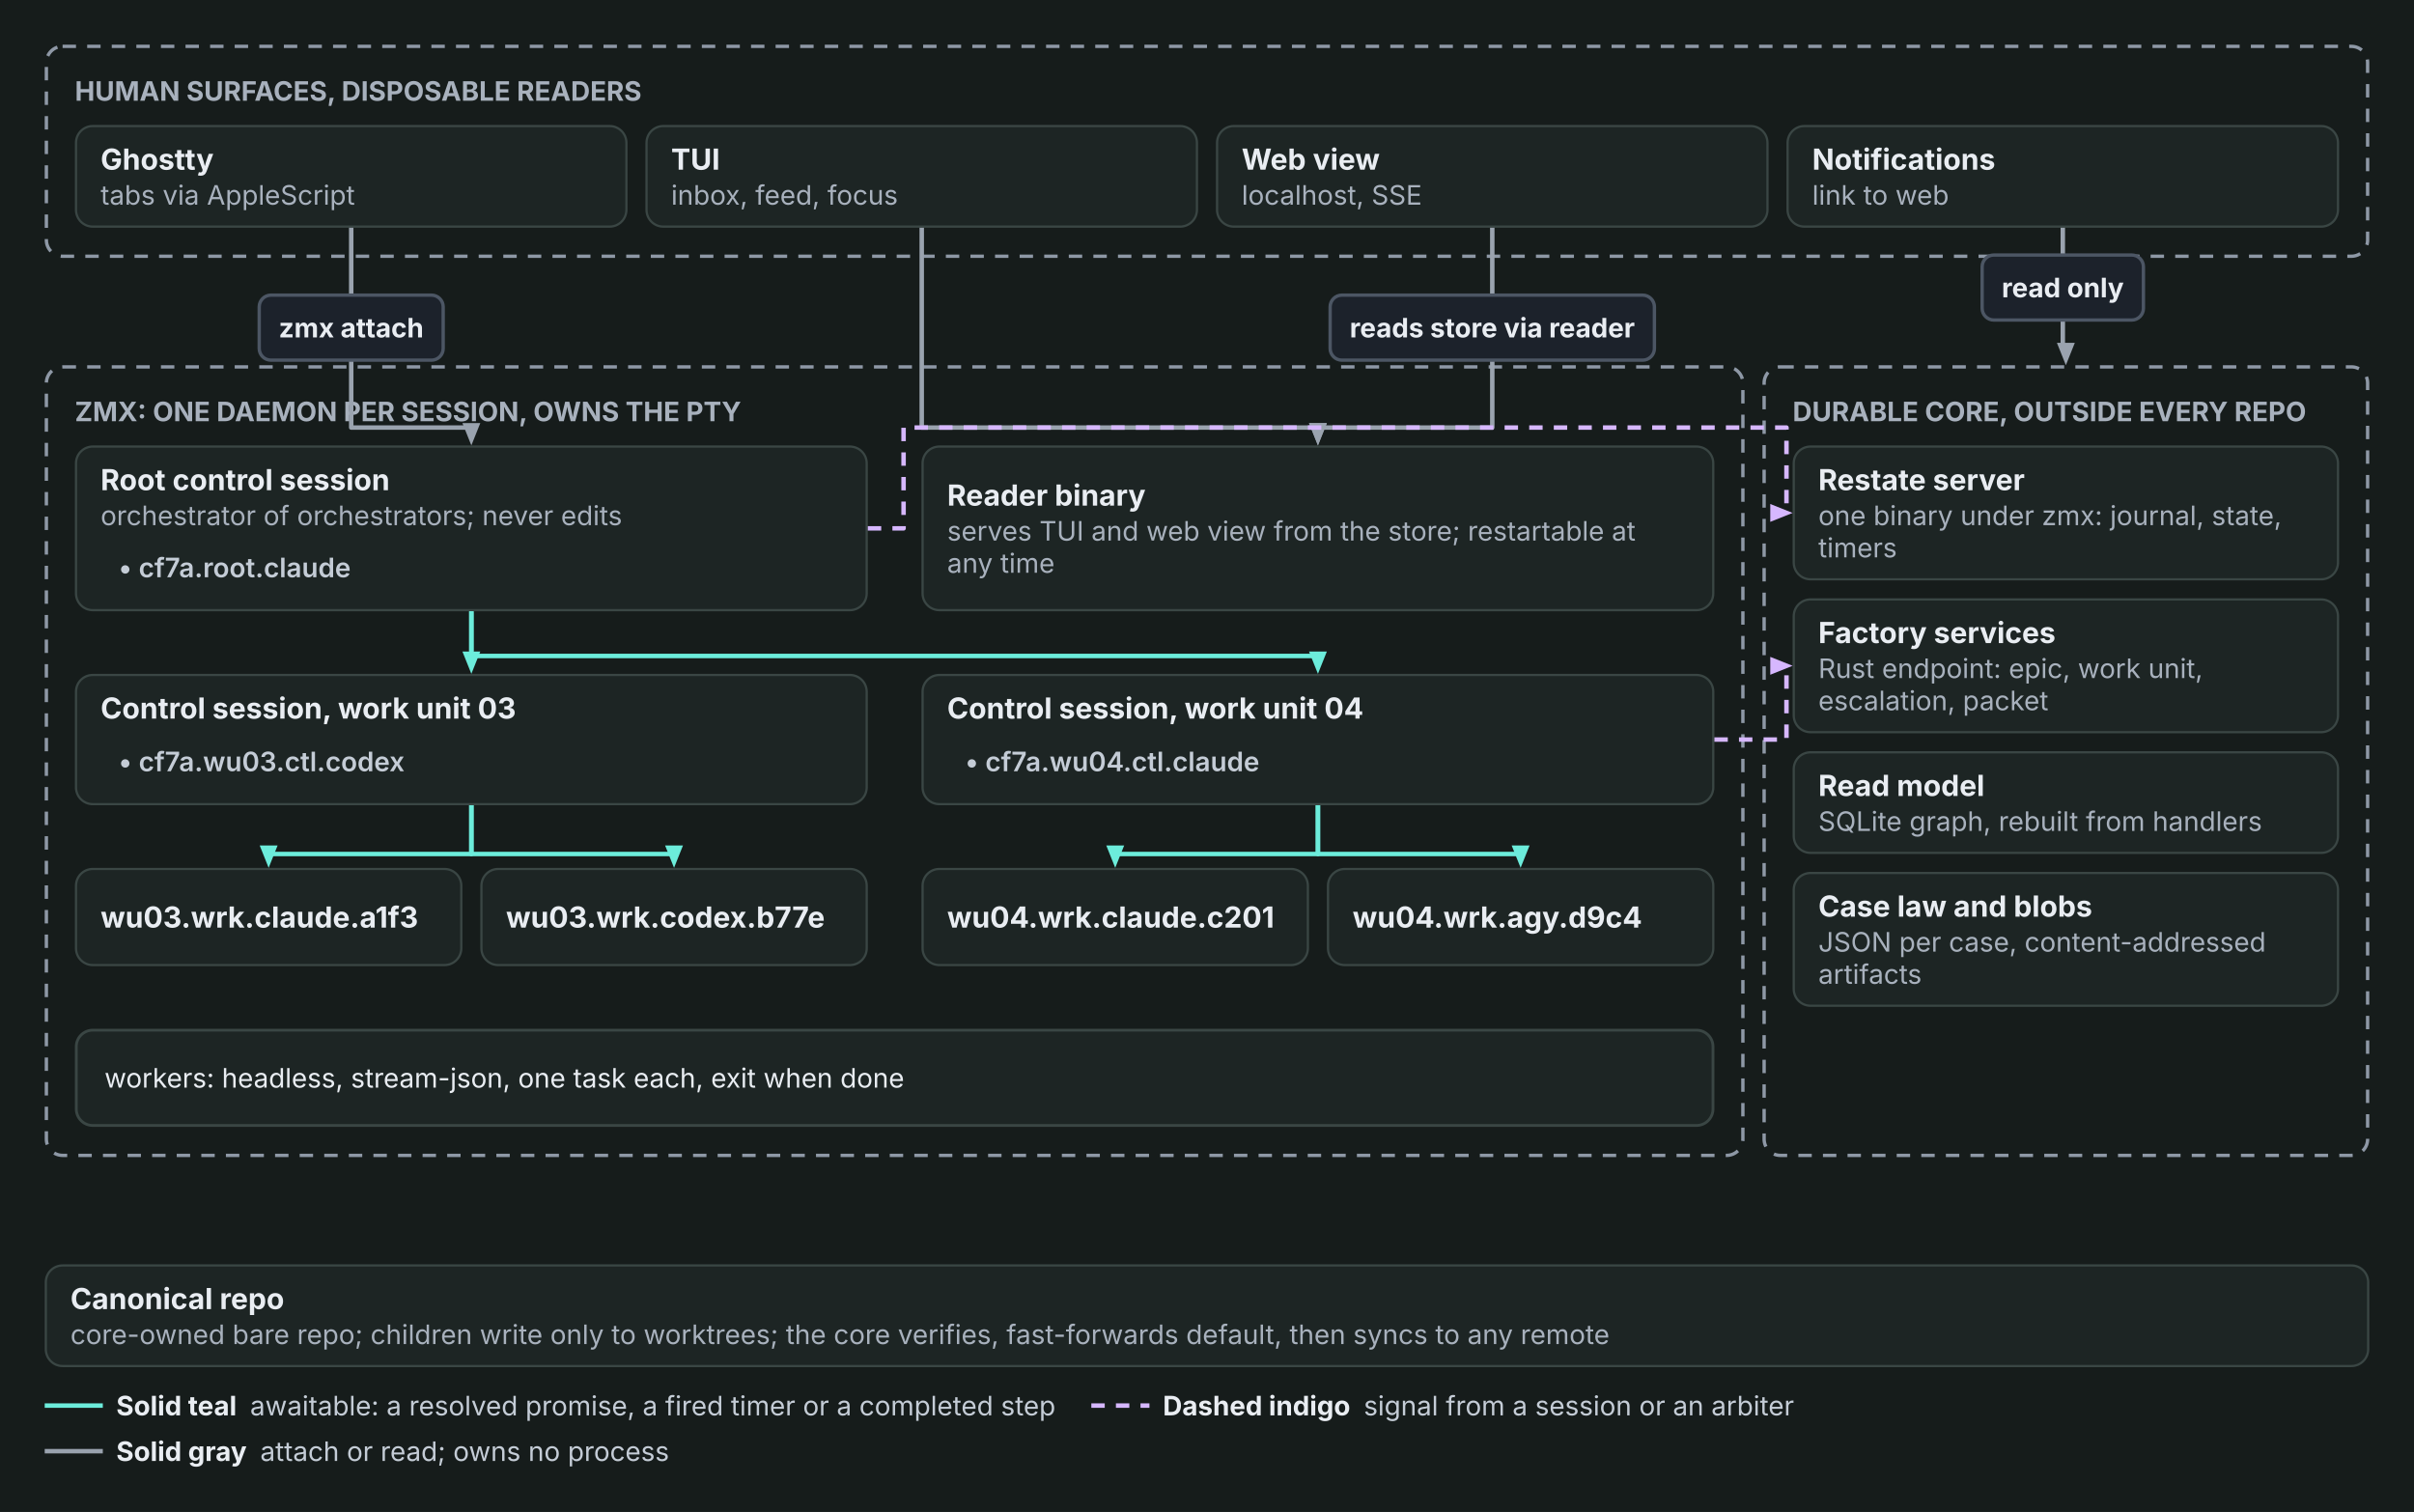
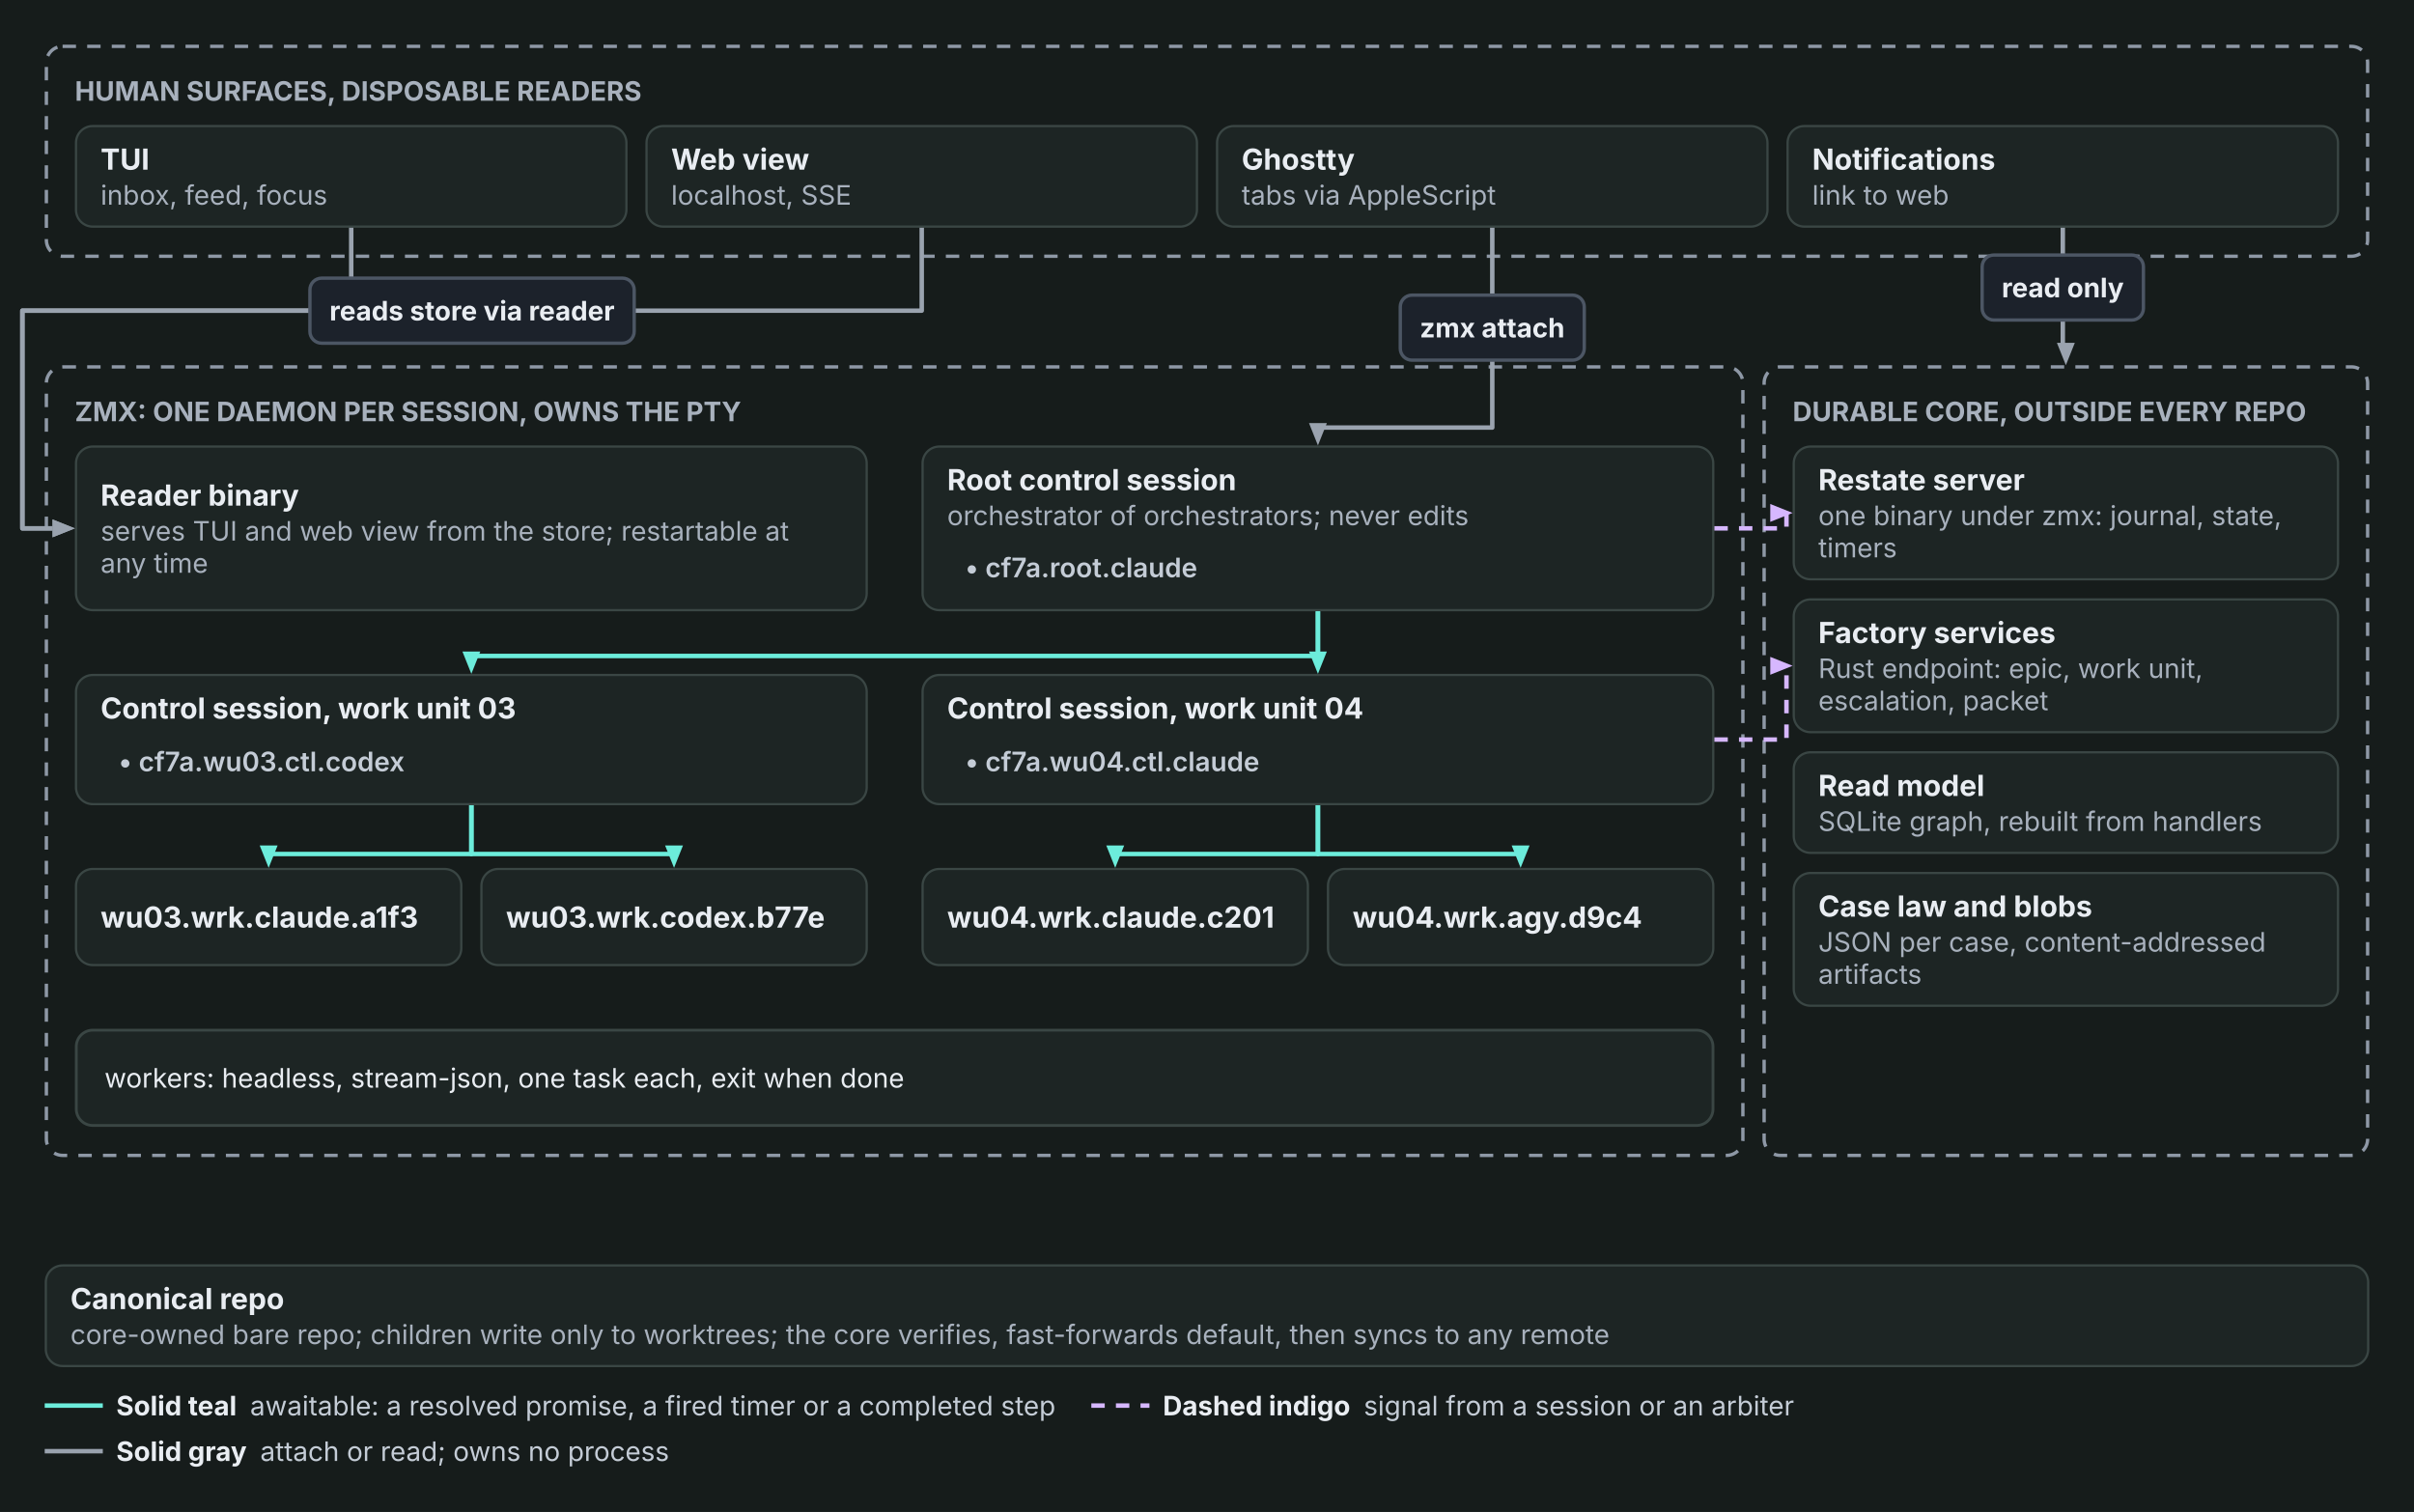
<svg xmlns="http://www.w3.org/2000/svg" class="fig-dark" role="img" aria-label="Topology: Human surfaces attach to zmx sessions; root, control and worker sessions run under zmx; the durable core lives outside every repo." width="1080" height="676.5" viewBox="0 0 1080 676.5">
  <rect x="0" y="0" width="1080" height="676.5" fill="#161C1B" />
  <defs>
    <marker id="topology-dark-arrow-clear-dark-gray" viewBox="0 0 10 8" refX="10" refY="4" markerWidth="10" markerHeight="8" markerUnits="userSpaceOnUse" orient="auto">
      <path d="M 0 0 L 10 4 L 0 8 Z" fill="#9AA3AF" />
    </marker>
    <marker id="topology-dark-arrow-clear-dark-solid-3" viewBox="0 0 10 8" refX="10" refY="4" markerWidth="10" markerHeight="8" markerUnits="userSpaceOnUse" orient="auto">
      <path d="M 0 0 L 10 4 L 0 8 Z" fill="#6CECDB" />
    </marker>
    <marker id="topology-dark-arrow-clear-dark-dash-5" viewBox="0 0 10 8" refX="10" refY="4" markerWidth="10" markerHeight="8" markerUnits="userSpaceOnUse" orient="auto">
      <path d="M 0 0 L 10 4 L 0 8 Z" fill="#D6B7FF" />
    </marker>
  </defs>
  <g data-id="" data-tag="Page">
    <g data-id="/body" data-tag="Body">
      <g data-id="/body/0" data-tag="Col">
        <g data-id="/body/0/children/0" data-tag="Zone" data-kind="zone">
          <rect x="20.75" y="20.75" width="1038.5" height="93.9" rx="7.25" fill="none" stroke="#8E98A6" stroke-width="1.5" stroke-dasharray="6 5" />
-           <text x="33.5" y="45.07" xml:space="preserve" font-family="Inter" font-size="12" font-weight="700" fill="#A8B1BD">HUMAN SURFACES, DISPOSABLE READERS</text>
+           <text x="33.5" y="45.07" xml:space="preserve" font-family="Inter, 'Public Sans', system-ui, sans-serif" font-size="12" font-weight="700" fill="#A8B1BD">HUMAN SURFACES, DISPOSABLE READERS</text>
          <g data-id="/body/0/children/0/children/0" data-tag="Row">
            <g data-id="/body/0/children/0/children/0/children/0" data-tag="Pcard">
              <rect x="34" y="56.4" width="246.25" height="45" rx="7.5" fill="#1D2524" stroke="#3A4644" stroke-width="1" />
-               <text x="45" y="75.93" xml:space="preserve" font-family="Inter" font-size="13" font-weight="700" fill="#E9EDF2">Ghostty</text>
-               <text x="45" y="91.57" xml:space="preserve" font-family="Inter" font-size="12" font-weight="400" fill="#A8B1BD">tabs via AppleScript</text>
+               <text x="45" y="75.93" xml:space="preserve" font-family="Inter, 'Public Sans', system-ui, sans-serif" font-size="13" font-weight="700" fill="#E9EDF2">TUI</text>
+               <text x="45" y="91.57" xml:space="preserve" font-family="Inter, 'Public Sans', system-ui, sans-serif" font-size="12" font-weight="400" fill="#A8B1BD">inbox, feed, focus</text>
            </g>
            <g data-id="/body/0/children/0/children/0/children/1" data-tag="Pcard">
              <rect x="289.25" y="56.4" width="246.25" height="45" rx="7.5" fill="#1D2524" stroke="#3A4644" stroke-width="1" />
-               <text x="300.25" y="75.93" xml:space="preserve" font-family="Inter" font-size="13" font-weight="700" fill="#E9EDF2">TUI</text>
-               <text x="300.25" y="91.57" xml:space="preserve" font-family="Inter" font-size="12" font-weight="400" fill="#A8B1BD">inbox, feed, focus</text>
+               <text x="300.25" y="75.93" xml:space="preserve" font-family="Inter, 'Public Sans', system-ui, sans-serif" font-size="13" font-weight="700" fill="#E9EDF2">Web view</text>
+               <text x="300.25" y="91.57" xml:space="preserve" font-family="Inter, 'Public Sans', system-ui, sans-serif" font-size="12" font-weight="400" fill="#A8B1BD">localhost, SSE</text>
            </g>
            <g data-id="/body/0/children/0/children/0/children/2" data-tag="Pcard">
              <rect x="544.5" y="56.4" width="246.25" height="45" rx="7.5" fill="#1D2524" stroke="#3A4644" stroke-width="1" />
-               <text x="555.5" y="75.93" xml:space="preserve" font-family="Inter" font-size="13" font-weight="700" fill="#E9EDF2">Web view</text>
-               <text x="555.5" y="91.57" xml:space="preserve" font-family="Inter" font-size="12" font-weight="400" fill="#A8B1BD">localhost, SSE</text>
+               <text x="555.5" y="75.93" xml:space="preserve" font-family="Inter, 'Public Sans', system-ui, sans-serif" font-size="13" font-weight="700" fill="#E9EDF2">Ghostty</text>
+               <text x="555.5" y="91.57" xml:space="preserve" font-family="Inter, 'Public Sans', system-ui, sans-serif" font-size="12" font-weight="400" fill="#A8B1BD">tabs via AppleScript</text>
            </g>
            <g data-id="/body/0/children/0/children/0/children/3" data-tag="Pcard">
              <rect x="799.75" y="56.4" width="246.25" height="45" rx="7.5" fill="#1D2524" stroke="#3A4644" stroke-width="1" />
-               <text x="810.75" y="75.93" xml:space="preserve" font-family="Inter" font-size="13" font-weight="700" fill="#E9EDF2">Notifications</text>
-               <text x="810.75" y="91.57" xml:space="preserve" font-family="Inter" font-size="12" font-weight="400" fill="#A8B1BD">link to web</text>
+               <text x="810.75" y="75.93" xml:space="preserve" font-family="Inter, 'Public Sans', system-ui, sans-serif" font-size="13" font-weight="700" fill="#E9EDF2">Notifications</text>
+               <text x="810.75" y="91.57" xml:space="preserve" font-family="Inter, 'Public Sans', system-ui, sans-serif" font-size="12" font-weight="400" fill="#A8B1BD">link to web</text>
            </g>
          </g>
        </g>
        <g data-id="/body/0/children/1" data-tag="Row">
          <g data-id="/body/0/children/1/children/0" data-tag="Zone" data-kind="host">
            <rect x="20.75" y="164.15" width="759" height="352.8" rx="7.25" fill="none" stroke="#8E98A6" stroke-width="1.5" stroke-dasharray="6 5" />
-             <text x="33.5" y="188.47" xml:space="preserve" font-family="Inter" font-size="12" font-weight="700" fill="#A8B1BD">ZMX: ONE DAEMON PER SESSION, OWNS THE PTY</text>
+             <text x="33.5" y="188.47" xml:space="preserve" font-family="Inter, 'Public Sans', system-ui, sans-serif" font-size="12" font-weight="700" fill="#A8B1BD">ZMX: ONE DAEMON PER SESSION, OWNS THE PTY</text>
            <g data-id="/body/0/children/1/children/0/children/0" data-tag="Col">
              <g data-id="/body/0/children/1/children/0/children/0/children/0" data-tag="Row">
                <g data-id="/body/0/children/1/children/0/children/0/children/0/children/0" data-tag="Pcard">
                  <rect x="34" y="199.8" width="353.75" height="73.2" rx="7.5" fill="#1D2524" stroke="#3A4644" stroke-width="1" />
-                   <text x="45" y="219.33" xml:space="preserve" font-family="Inter" font-size="13" font-weight="700" fill="#E9EDF2">Root control session</text>
-                   <text x="45" y="234.97" xml:space="preserve" font-family="Inter" font-size="12" font-weight="400" fill="#A8B1BD">orchestrator of orchestrators; never edits</text>
-                   <text x="53" y="258.27" xml:space="preserve" font-family="Inter" font-size="12" font-weight="600" fill="#C4CCD6">• cf7a.root.claude</text>
+                   <text x="45" y="226.23" xml:space="preserve" font-family="Inter, 'Public Sans', system-ui, sans-serif" font-size="13" font-weight="700" fill="#E9EDF2">Reader binary</text>
+                   <text x="45" y="241.87" xml:space="preserve" font-family="Inter, 'Public Sans', system-ui, sans-serif" font-size="12" font-weight="400" fill="#A8B1BD">serves TUI and web view from the store; restartable at</text>
+                   <text x="45" y="256.27" xml:space="preserve" font-family="Inter, 'Public Sans', system-ui, sans-serif" font-size="12" font-weight="400" fill="#A8B1BD">any time</text>
                </g>
                <g data-id="/body/0/children/1/children/0/children/0/children/0/children/1" data-tag="Pcard">
                  <rect x="412.75" y="199.8" width="353.75" height="73.2" rx="7.5" fill="#1D2524" stroke="#3A4644" stroke-width="1" />
-                   <text x="423.75" y="226.23" xml:space="preserve" font-family="Inter" font-size="13" font-weight="700" fill="#E9EDF2">Reader binary</text>
-                   <text x="423.75" y="241.87" xml:space="preserve" font-family="Inter" font-size="12" font-weight="400" fill="#A8B1BD">serves TUI and web view from the store; restartable at</text>
-                   <text x="423.75" y="256.27" xml:space="preserve" font-family="Inter" font-size="12" font-weight="400" fill="#A8B1BD">any time</text>
+                   <text x="423.75" y="219.33" xml:space="preserve" font-family="Inter, 'Public Sans', system-ui, sans-serif" font-size="13" font-weight="700" fill="#E9EDF2">Root control session</text>
+                   <text x="423.75" y="234.97" xml:space="preserve" font-family="Inter, 'Public Sans', system-ui, sans-serif" font-size="12" font-weight="400" fill="#A8B1BD">orchestrator of orchestrators; never edits</text>
+                   <text x="431.75" y="258.27" xml:space="preserve" font-family="Inter, 'Public Sans', system-ui, sans-serif" font-size="12" font-weight="600" fill="#C4CCD6">• cf7a.root.claude</text>
                </g>
              </g>
              <g data-id="/body/0/children/1/children/0/children/0/children/1" data-tag="Row">
                <g data-id="/body/0/children/1/children/0/children/0/children/1/children/0" data-tag="Col">
                  <g data-id="/body/0/children/1/children/0/children/0/children/1/children/0/children/0" data-tag="Pcard">
                    <rect x="34" y="302" width="353.75" height="57.8" rx="7.5" fill="#1D2524" stroke="#3A4644" stroke-width="1" />
-                     <text x="45" y="321.53" xml:space="preserve" font-family="Inter" font-size="13" font-weight="700" fill="#E9EDF2">Control session, work unit 03</text>
-                     <text x="53" y="345.07" xml:space="preserve" font-family="Inter" font-size="12" font-weight="600" fill="#C4CCD6">• cf7a.wu03.ctl.codex</text>
+                     <text x="45" y="321.53" xml:space="preserve" font-family="Inter, 'Public Sans', system-ui, sans-serif" font-size="13" font-weight="700" fill="#E9EDF2">Control session, work unit 03</text>
+                     <text x="53" y="345.07" xml:space="preserve" font-family="Inter, 'Public Sans', system-ui, sans-serif" font-size="12" font-weight="600" fill="#C4CCD6">• cf7a.wu03.ctl.codex</text>
                  </g>
                  <g data-id="/body/0/children/1/children/0/children/0/children/1/children/0/children/1" data-tag="Row">
                    <g data-id="/body/0/children/1/children/0/children/0/children/1/children/0/children/1/children/0" data-tag="Pcard">
                      <rect x="34" y="388.8" width="172.38" height="43" rx="7.5" fill="#1D2524" stroke="#3A4644" stroke-width="1" />
-                       <text x="45" y="415.03" xml:space="preserve" font-family="Inter" font-size="13" font-weight="700" fill="#E9EDF2">wu03.wrk.claude.a1f3</text>
+                       <text x="45" y="415.03" xml:space="preserve" font-family="Inter, 'Public Sans', system-ui, sans-serif" font-size="13" font-weight="700" fill="#E9EDF2">wu03.wrk.claude.a1f3</text>
                    </g>
                    <g data-id="/body/0/children/1/children/0/children/0/children/1/children/0/children/1/children/1" data-tag="Pcard">
                      <rect x="215.38" y="388.8" width="172.38" height="43" rx="7.5" fill="#1D2524" stroke="#3A4644" stroke-width="1" />
-                       <text x="226.38" y="415.03" xml:space="preserve" font-family="Inter" font-size="13" font-weight="700" fill="#E9EDF2">wu03.wrk.codex.b77e</text>
+                       <text x="226.38" y="415.03" xml:space="preserve" font-family="Inter, 'Public Sans', system-ui, sans-serif" font-size="13" font-weight="700" fill="#E9EDF2">wu03.wrk.codex.b77e</text>
                    </g>
                  </g>
                </g>
                <g data-id="/body/0/children/1/children/0/children/0/children/1/children/1" data-tag="Col">
                  <g data-id="/body/0/children/1/children/0/children/0/children/1/children/1/children/0" data-tag="Pcard">
                    <rect x="412.75" y="302" width="353.75" height="57.8" rx="7.5" fill="#1D2524" stroke="#3A4644" stroke-width="1" />
-                     <text x="423.75" y="321.53" xml:space="preserve" font-family="Inter" font-size="13" font-weight="700" fill="#E9EDF2">Control session, work unit 04</text>
-                     <text x="431.75" y="345.07" xml:space="preserve" font-family="Inter" font-size="12" font-weight="600" fill="#C4CCD6">• cf7a.wu04.ctl.claude</text>
+                     <text x="423.75" y="321.53" xml:space="preserve" font-family="Inter, 'Public Sans', system-ui, sans-serif" font-size="13" font-weight="700" fill="#E9EDF2">Control session, work unit 04</text>
+                     <text x="431.75" y="345.07" xml:space="preserve" font-family="Inter, 'Public Sans', system-ui, sans-serif" font-size="12" font-weight="600" fill="#C4CCD6">• cf7a.wu04.ctl.claude</text>
                  </g>
                  <g data-id="/body/0/children/1/children/0/children/0/children/1/children/1/children/1" data-tag="Row">
                    <g data-id="/body/0/children/1/children/0/children/0/children/1/children/1/children/1/children/0" data-tag="Pcard">
                      <rect x="412.75" y="388.8" width="172.38" height="43" rx="7.5" fill="#1D2524" stroke="#3A4644" stroke-width="1" />
-                       <text x="423.75" y="415.03" xml:space="preserve" font-family="Inter" font-size="13" font-weight="700" fill="#E9EDF2">wu04.wrk.claude.c201</text>
+                       <text x="423.75" y="415.03" xml:space="preserve" font-family="Inter, 'Public Sans', system-ui, sans-serif" font-size="13" font-weight="700" fill="#E9EDF2">wu04.wrk.claude.c201</text>
                    </g>
                    <g data-id="/body/0/children/1/children/0/children/0/children/1/children/1/children/1/children/1" data-tag="Pcard">
                      <rect x="594.13" y="388.8" width="172.38" height="43" rx="7.5" fill="#1D2524" stroke="#3A4644" stroke-width="1" />
-                       <text x="605.13" y="415.03" xml:space="preserve" font-family="Inter" font-size="13" font-weight="700" fill="#E9EDF2">wu04.wrk.agy.d9c4</text>
+                       <text x="605.13" y="415.03" xml:space="preserve" font-family="Inter, 'Public Sans', system-ui, sans-serif" font-size="13" font-weight="700" fill="#E9EDF2">wu04.wrk.agy.d9c4</text>
                    </g>
                  </g>
                </g>
              </g>
              <g data-id="/body/0/children/1/children/0/children/0/children/2" data-tag="Text">
                <rect x="34.13" y="460.92" width="732.25" height="42.65" rx="7.38" fill="#1D2524" stroke="#3A4644" stroke-width="1.25" />
-                 <text x="46.75" y="486.62" xml:space="preserve" font-family="Inter" font-size="12" font-weight="400" fill="#E9EDF2">workers: headless, stream-json, one task each, exit when done</text>
+                 <text x="46.75" y="486.62" xml:space="preserve" font-family="Inter, 'Public Sans', system-ui, sans-serif" font-size="12" font-weight="400" fill="#E9EDF2">workers: headless, stream-json, one task each, exit when done</text>
              </g>
            </g>
          </g>
          <g data-id="/body/0/children/1/children/1" data-tag="Zone" data-kind="host">
            <rect x="789.25" y="164.15" width="270" height="352.8" rx="7.25" fill="none" stroke="#8E98A6" stroke-width="1.5" stroke-dasharray="6 5" />
-             <text x="802" y="188.47" xml:space="preserve" font-family="Inter" font-size="12" font-weight="700" fill="#A8B1BD">DURABLE CORE, OUTSIDE EVERY REPO</text>
+             <text x="802" y="188.47" xml:space="preserve" font-family="Inter, 'Public Sans', system-ui, sans-serif" font-size="12" font-weight="700" fill="#A8B1BD">DURABLE CORE, OUTSIDE EVERY REPO</text>
            <g data-id="/body/0/children/1/children/1/children/0" data-tag="Pcard">
              <rect x="802.5" y="199.8" width="243.5" height="59.4" rx="7.5" fill="#1D2524" stroke="#3A4644" stroke-width="1" />
-               <text x="813.5" y="219.33" xml:space="preserve" font-family="Inter" font-size="13" font-weight="700" fill="#E9EDF2">Restate server</text>
-               <text x="813.5" y="234.97" xml:space="preserve" font-family="Inter" font-size="12" font-weight="400" fill="#A8B1BD">one binary under zmx: journal, state,</text>
-               <text x="813.5" y="249.37" xml:space="preserve" font-family="Inter" font-size="12" font-weight="400" fill="#A8B1BD">timers</text>
+               <text x="813.5" y="219.33" xml:space="preserve" font-family="Inter, 'Public Sans', system-ui, sans-serif" font-size="13" font-weight="700" fill="#E9EDF2">Restate server</text>
+               <text x="813.5" y="234.97" xml:space="preserve" font-family="Inter, 'Public Sans', system-ui, sans-serif" font-size="12" font-weight="400" fill="#A8B1BD">one binary under zmx: journal, state,</text>
+               <text x="813.5" y="249.37" xml:space="preserve" font-family="Inter, 'Public Sans', system-ui, sans-serif" font-size="12" font-weight="400" fill="#A8B1BD">timers</text>
            </g>
            <g data-id="/body/0/children/1/children/1/children/1" data-tag="Pcard">
              <rect x="802.5" y="268.2" width="243.5" height="59.4" rx="7.5" fill="#1D2524" stroke="#3A4644" stroke-width="1" />
-               <text x="813.5" y="287.73" xml:space="preserve" font-family="Inter" font-size="13" font-weight="700" fill="#E9EDF2">Factory services</text>
-               <text x="813.5" y="303.37" xml:space="preserve" font-family="Inter" font-size="12" font-weight="400" fill="#A8B1BD">Rust endpoint: epic, work unit,</text>
-               <text x="813.5" y="317.77" xml:space="preserve" font-family="Inter" font-size="12" font-weight="400" fill="#A8B1BD">escalation, packet</text>
+               <text x="813.5" y="287.73" xml:space="preserve" font-family="Inter, 'Public Sans', system-ui, sans-serif" font-size="13" font-weight="700" fill="#E9EDF2">Factory services</text>
+               <text x="813.5" y="303.37" xml:space="preserve" font-family="Inter, 'Public Sans', system-ui, sans-serif" font-size="12" font-weight="400" fill="#A8B1BD">Rust endpoint: epic, work unit,</text>
+               <text x="813.5" y="317.77" xml:space="preserve" font-family="Inter, 'Public Sans', system-ui, sans-serif" font-size="12" font-weight="400" fill="#A8B1BD">escalation, packet</text>
            </g>
            <g data-id="/body/0/children/1/children/1/children/2" data-tag="Pcard">
              <rect x="802.5" y="336.6" width="243.5" height="45" rx="7.5" fill="#1D2524" stroke="#3A4644" stroke-width="1" />
-               <text x="813.5" y="356.13" xml:space="preserve" font-family="Inter" font-size="13" font-weight="700" fill="#E9EDF2">Read model</text>
-               <text x="813.5" y="371.77" xml:space="preserve" font-family="Inter" font-size="12" font-weight="400" fill="#A8B1BD">SQLite graph, rebuilt from handlers</text>
+               <text x="813.5" y="356.13" xml:space="preserve" font-family="Inter, 'Public Sans', system-ui, sans-serif" font-size="13" font-weight="700" fill="#E9EDF2">Read model</text>
+               <text x="813.5" y="371.77" xml:space="preserve" font-family="Inter, 'Public Sans', system-ui, sans-serif" font-size="12" font-weight="400" fill="#A8B1BD">SQLite graph, rebuilt from handlers</text>
            </g>
            <g data-id="/body/0/children/1/children/1/children/3" data-tag="Pcard">
              <rect x="802.5" y="390.6" width="243.5" height="59.4" rx="7.5" fill="#1D2524" stroke="#3A4644" stroke-width="1" />
-               <text x="813.5" y="410.13" xml:space="preserve" font-family="Inter" font-size="13" font-weight="700" fill="#E9EDF2">Case law and blobs</text>
-               <text x="813.5" y="425.77" xml:space="preserve" font-family="Inter" font-size="12" font-weight="400" fill="#A8B1BD">JSON per case, content-addressed</text>
-               <text x="813.5" y="440.17" xml:space="preserve" font-family="Inter" font-size="12" font-weight="400" fill="#A8B1BD">artifacts</text>
+               <text x="813.5" y="410.13" xml:space="preserve" font-family="Inter, 'Public Sans', system-ui, sans-serif" font-size="13" font-weight="700" fill="#E9EDF2">Case law and blobs</text>
+               <text x="813.5" y="425.77" xml:space="preserve" font-family="Inter, 'Public Sans', system-ui, sans-serif" font-size="12" font-weight="400" fill="#A8B1BD">JSON per case, content-addressed</text>
+               <text x="813.5" y="440.17" xml:space="preserve" font-family="Inter, 'Public Sans', system-ui, sans-serif" font-size="12" font-weight="400" fill="#A8B1BD">artifacts</text>
            </g>
          </g>
        </g>
        <g data-id="/body/0/children/2" data-tag="Pcard">
          <rect x="20.5" y="566.2" width="1039" height="45" rx="7.5" fill="#1D2524" stroke="#3A4644" stroke-width="1" />
-           <text x="31.5" y="585.73" xml:space="preserve" font-family="Inter" font-size="13" font-weight="700" fill="#E9EDF2">Canonical repo</text>
-           <text x="31.5" y="601.37" xml:space="preserve" font-family="Inter" font-size="12" font-weight="400" fill="#A8B1BD">core-owned bare repo; children write only to worktrees; the core verifies, fast-forwards default, then syncs to any remote</text>
+           <text x="31.5" y="585.73" xml:space="preserve" font-family="Inter, 'Public Sans', system-ui, sans-serif" font-size="13" font-weight="700" fill="#E9EDF2">Canonical repo</text>
+           <text x="31.5" y="601.37" xml:space="preserve" font-family="Inter, 'Public Sans', system-ui, sans-serif" font-size="12" font-weight="400" fill="#A8B1BD">core-owned bare repo; children write only to worktrees; the core verifies, fast-forwards default, then syncs to any remote</text>
        </g>
      </g>
    </g>
    <g data-id="/legend" data-tag="Legend">
      <g data-id="/legend/0" data-tag="LegendEntry" data-kind="solid-3">
        <line x1="20" y1="628.9" x2="46" y2="628.9" stroke="#6CECDB" stroke-width="2" />
-         <text x="52" y="633.27" xml:space="preserve" font-family="Inter" font-size="12" font-weight="700" fill="#E9EDF2">Solid teal</text>
-         <text x="111.89" y="633.27" xml:space="preserve" font-family="Inter" font-size="12" font-weight="400" fill="#C4CCD6">awaitable: a resolved promise, a fired timer or a completed step</text>
+         <text x="52" y="633.27" xml:space="preserve" font-family="Inter, 'Public Sans', system-ui, sans-serif" font-size="12" font-weight="700" fill="#E9EDF2">Solid teal</text>
+         <text x="111.89" y="633.27" xml:space="preserve" font-family="Inter, 'Public Sans', system-ui, sans-serif" font-size="12" font-weight="400" fill="#C4CCD6">awaitable: a resolved promise, a fired timer or a completed step</text>
      </g>
      <g data-id="/legend/1" data-tag="LegendEntry" data-kind="dash-5">
        <line x1="488.25" y1="628.9" x2="514.25" y2="628.9" stroke="#D6B7FF" stroke-width="2" stroke-dasharray="6 5" />
-         <text x="520.25" y="633.27" xml:space="preserve" font-family="Inter" font-size="12" font-weight="700" fill="#E9EDF2">Dashed indigo</text>
-         <text x="610.11" y="633.27" xml:space="preserve" font-family="Inter" font-size="12" font-weight="400" fill="#C4CCD6">signal from a session or an arbiter</text>
+         <text x="520.25" y="633.27" xml:space="preserve" font-family="Inter, 'Public Sans', system-ui, sans-serif" font-size="12" font-weight="700" fill="#E9EDF2">Dashed indigo</text>
+         <text x="610.11" y="633.27" xml:space="preserve" font-family="Inter, 'Public Sans', system-ui, sans-serif" font-size="12" font-weight="400" fill="#C4CCD6">signal from a session or an arbiter</text>
      </g>
      <g data-id="/legend/2" data-tag="LegendEntry" data-kind="gray">
        <line x1="20" y1="649.3" x2="46" y2="649.3" stroke="#9AA3AF" stroke-width="2" />
-         <text x="52" y="653.67" xml:space="preserve" font-family="Inter" font-size="12" font-weight="700" fill="#E9EDF2">Solid gray</text>
-         <text x="116.42" y="653.67" xml:space="preserve" font-family="Inter" font-size="12" font-weight="400" fill="#C4CCD6">attach or read; owns no process</text>
+         <text x="52" y="653.67" xml:space="preserve" font-family="Inter, 'Public Sans', system-ui, sans-serif" font-size="12" font-weight="700" fill="#E9EDF2">Solid gray</text>
+         <text x="116.42" y="653.67" xml:space="preserve" font-family="Inter, 'Public Sans', system-ui, sans-serif" font-size="12" font-weight="400" fill="#C4CCD6">attach or read; owns no process</text>
      </g>
    </g>
  </g>
  <g data-id="/links/0" data-tag="Link" data-kind="gray">
-     <path d="M 157.13 101.9 L 157.13 191.3 L 210.88 191.3 L 210.88 191.3" fill="none" stroke="#9AA3AF" stroke-width="2" stroke-linejoin="round" />
-     <line x1="210.88" y1="189.3" x2="210.88" y2="199.3" stroke="none" marker-end="url(#topology-dark-arrow-clear-dark-gray)" />
-     <rect x="115.97" y="132.05" width="82.31" height="29.1" rx="5.25" fill="#1C222B" stroke="#4C5664" stroke-width="1.5" />
-     <text x="124.72" y="150.97" xml:space="preserve" font-family="Inter" font-size="12" font-weight="700" fill="#E9EDF2">zmx attach</text>
-   </g>
-   <g data-id="/links/1" data-tag="Link" data-kind="gray">
-     <path d="M 412.38 101.9 L 412.38 191.3 L 589.63 191.3 L 589.63 191.3" fill="none" stroke="#9AA3AF" stroke-width="2" stroke-linejoin="round" />
-     <line x1="589.63" y1="189.3" x2="589.63" y2="199.3" stroke="none" marker-end="url(#topology-dark-arrow-clear-dark-gray)" />
-   </g>
-   <g data-id="/links/2" data-tag="Link" data-kind="gray">
    <path d="M 667.63 101.9 L 667.63 191.3 L 589.63 191.3 L 589.63 191.3" fill="none" stroke="#9AA3AF" stroke-width="2" stroke-linejoin="round" />
    <line x1="589.63" y1="189.3" x2="589.63" y2="199.3" stroke="none" marker-end="url(#topology-dark-arrow-clear-dark-gray)" />
-     <rect x="595.09" y="132.05" width="145.08" height="29.1" rx="5.25" fill="#1C222B" stroke="#4C5664" stroke-width="1.5" />
-     <text x="603.84" y="150.97" xml:space="preserve" font-family="Inter" font-size="12" font-weight="700" fill="#E9EDF2">reads store via reader</text>
+     <rect x="626.47" y="132.05" width="82.31" height="29.1" rx="5.25" fill="#1C222B" stroke="#4C5664" stroke-width="1.5" />
+     <text x="635.22" y="150.97" xml:space="preserve" font-family="Inter, 'Public Sans', system-ui, sans-serif" font-size="12" font-weight="700" fill="#E9EDF2">zmx attach</text>
+   </g>
+   <g data-id="/links/1" data-tag="Link" data-kind="gray">
+     <path d="M 157.13 101.9 L 157.13 139 L 10 139 L 10 236.4 L 23.5 236.4" fill="none" stroke="#9AA3AF" stroke-width="2" stroke-linejoin="round" />
+     <line x1="23.5" y1="236.4" x2="33.5" y2="236.4" stroke="none" marker-end="url(#topology-dark-arrow-clear-dark-gray)" />
+   </g>
+   <g data-id="/links/2" data-tag="Link" data-kind="gray">
+     <path d="M 412.38 101.9 L 412.38 139 L 10 139 L 10 236.4 L 23.5 236.4" fill="none" stroke="#9AA3AF" stroke-width="2" stroke-linejoin="round" />
+     <line x1="23.5" y1="236.4" x2="33.5" y2="236.4" stroke="none" marker-end="url(#topology-dark-arrow-clear-dark-gray)" />
+     <rect x="138.65" y="124.45" width="145.08" height="29.1" rx="5.25" fill="#1C222B" stroke="#4C5664" stroke-width="1.5" />
+     <text x="147.4" y="143.37" xml:space="preserve" font-family="Inter, 'Public Sans', system-ui, sans-serif" font-size="12" font-weight="700" fill="#E9EDF2">reads store via reader</text>
  </g>
  <g data-id="/links/3" data-tag="Link" data-kind="gray">
    <path d="M 922.88 101.9 L 922.88 155.4 L 924.25 155.4 L 924.25 155.4" fill="none" stroke="#9AA3AF" stroke-width="2" stroke-linejoin="round" />
    <line x1="924.25" y1="153.4" x2="924.25" y2="163.4" stroke="none" marker-end="url(#topology-dark-arrow-clear-dark-gray)" />
    <rect x="886.79" y="114.1" width="72.16" height="29.1" rx="5.25" fill="#1C222B" stroke="#4C5664" stroke-width="1.5" />
-     <text x="895.54" y="133.02" xml:space="preserve" font-family="Inter" font-size="12" font-weight="700" fill="#E9EDF2">read only</text>
+     <text x="895.54" y="133.02" xml:space="preserve" font-family="Inter, 'Public Sans', system-ui, sans-serif" font-size="12" font-weight="700" fill="#E9EDF2">read only</text>
  </g>
  <g data-id="/links/4" data-tag="Link" data-kind="solid-3">
-     <path d="M 210.88 273.5 L 210.88 291.5" fill="none" stroke="#6CECDB" stroke-width="2" stroke-linejoin="round" />
+     <path d="M 589.63 273.5 L 589.63 293.5 L 210.88 293.5 L 210.88 293.5" fill="none" stroke="#6CECDB" stroke-width="2" stroke-linejoin="round" />
    <line x1="210.88" y1="291.5" x2="210.88" y2="301.5" stroke="none" marker-end="url(#topology-dark-arrow-clear-dark-solid-3)" />
  </g>
  <g data-id="/links/5" data-tag="Link" data-kind="solid-3">
-     <path d="M 210.88 273.5 L 210.88 293.5 L 589.63 293.5 L 589.63 293.5" fill="none" stroke="#6CECDB" stroke-width="2" stroke-linejoin="round" />
+     <path d="M 589.63 273.5 L 589.63 291.5" fill="none" stroke="#6CECDB" stroke-width="2" stroke-linejoin="round" />
    <line x1="589.63" y1="291.5" x2="589.63" y2="301.5" stroke="none" marker-end="url(#topology-dark-arrow-clear-dark-solid-3)" />
  </g>
  <g data-id="/links/6" data-tag="Link" data-kind="solid-3">
    <path d="M 210.88 360.3 L 210.88 382.1 L 120.19 382.1 L 120.19 382.1" fill="none" stroke="#6CECDB" stroke-width="2" stroke-linejoin="round" />
    <line x1="120.19" y1="378.3" x2="120.19" y2="388.3" stroke="none" marker-end="url(#topology-dark-arrow-clear-dark-solid-3)" />
  </g>
  <g data-id="/links/7" data-tag="Link" data-kind="solid-3">
    <path d="M 210.88 360.3 L 210.88 382.1 L 301.56 382.1 L 301.56 382.1" fill="none" stroke="#6CECDB" stroke-width="2" stroke-linejoin="round" />
    <line x1="301.56" y1="378.3" x2="301.56" y2="388.3" stroke="none" marker-end="url(#topology-dark-arrow-clear-dark-solid-3)" />
  </g>
  <g data-id="/links/8" data-tag="Link" data-kind="solid-3">
    <path d="M 589.63 360.3 L 589.63 382.1 L 498.94 382.1 L 498.94 382.1" fill="none" stroke="#6CECDB" stroke-width="2" stroke-linejoin="round" />
    <line x1="498.94" y1="378.3" x2="498.94" y2="388.3" stroke="none" marker-end="url(#topology-dark-arrow-clear-dark-solid-3)" />
  </g>
  <g data-id="/links/9" data-tag="Link" data-kind="solid-3">
    <path d="M 589.63 360.3 L 589.63 382.1 L 680.31 382.1 L 680.31 382.1" fill="none" stroke="#6CECDB" stroke-width="2" stroke-linejoin="round" />
    <line x1="680.31" y1="378.3" x2="680.31" y2="388.3" stroke="none" marker-end="url(#topology-dark-arrow-clear-dark-solid-3)" />
  </g>
  <g data-id="/links/10" data-tag="Link" data-kind="dash-5">
-     <path d="M 388.25 236.4 L 404.25 236.4 L 404.25 191.3 L 799.25 191.3 L 799.25 229.5 L 799.25 229.5" fill="none" stroke="#D6B7FF" stroke-width="2" stroke-dasharray="6 5" stroke-linejoin="round" />
+     <path d="M 767 236.4 L 799.25 236.4 L 799.25 229.5 L 799.25 229.5" fill="none" stroke="#D6B7FF" stroke-width="2" stroke-dasharray="6 5" stroke-linejoin="round" />
    <line x1="792" y1="229.5" x2="802" y2="229.5" stroke="none" marker-end="url(#topology-dark-arrow-clear-dark-dash-5)" />
  </g>
  <g data-id="/links/11" data-tag="Link" data-kind="dash-5">
    <path d="M 767 330.9 L 799.25 330.9 L 799.25 297.9 L 799.25 297.9" fill="none" stroke="#D6B7FF" stroke-width="2" stroke-dasharray="6 5" stroke-linejoin="round" />
    <line x1="792" y1="297.9" x2="802" y2="297.9" stroke="none" marker-end="url(#topology-dark-arrow-clear-dark-dash-5)" />
  </g>
</svg>
